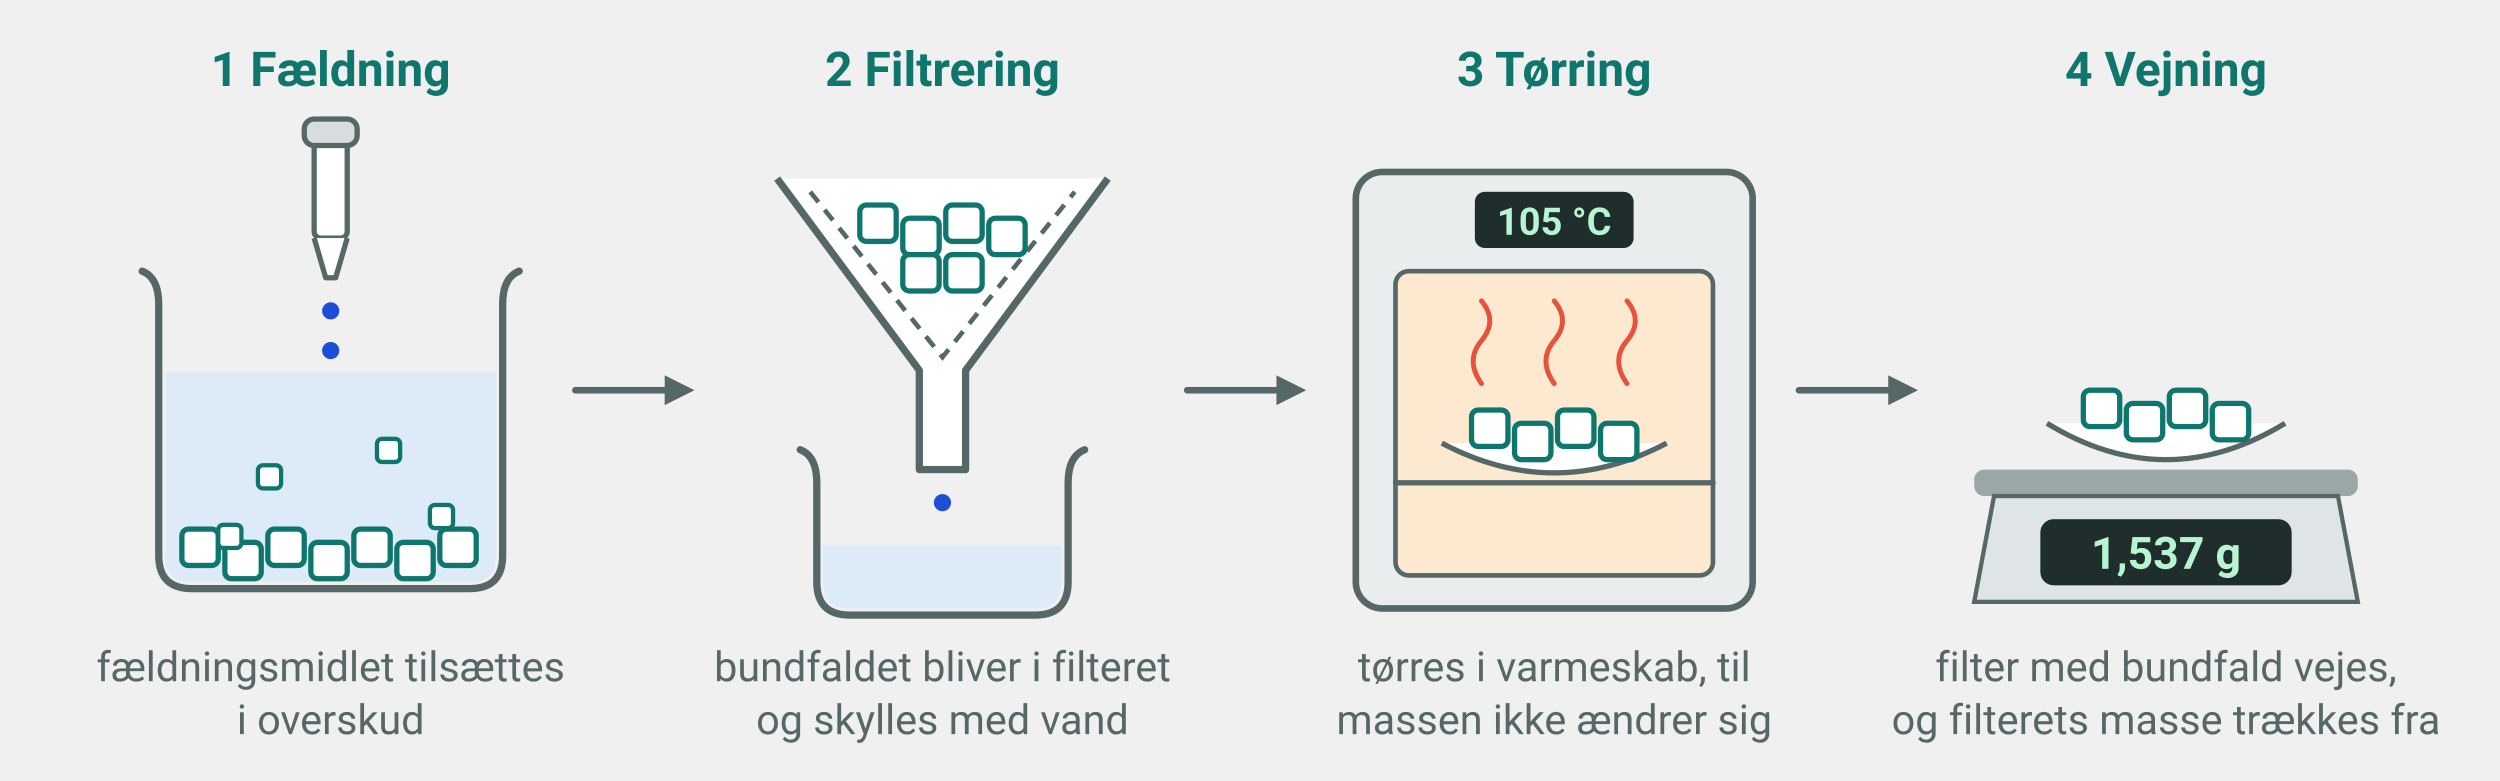
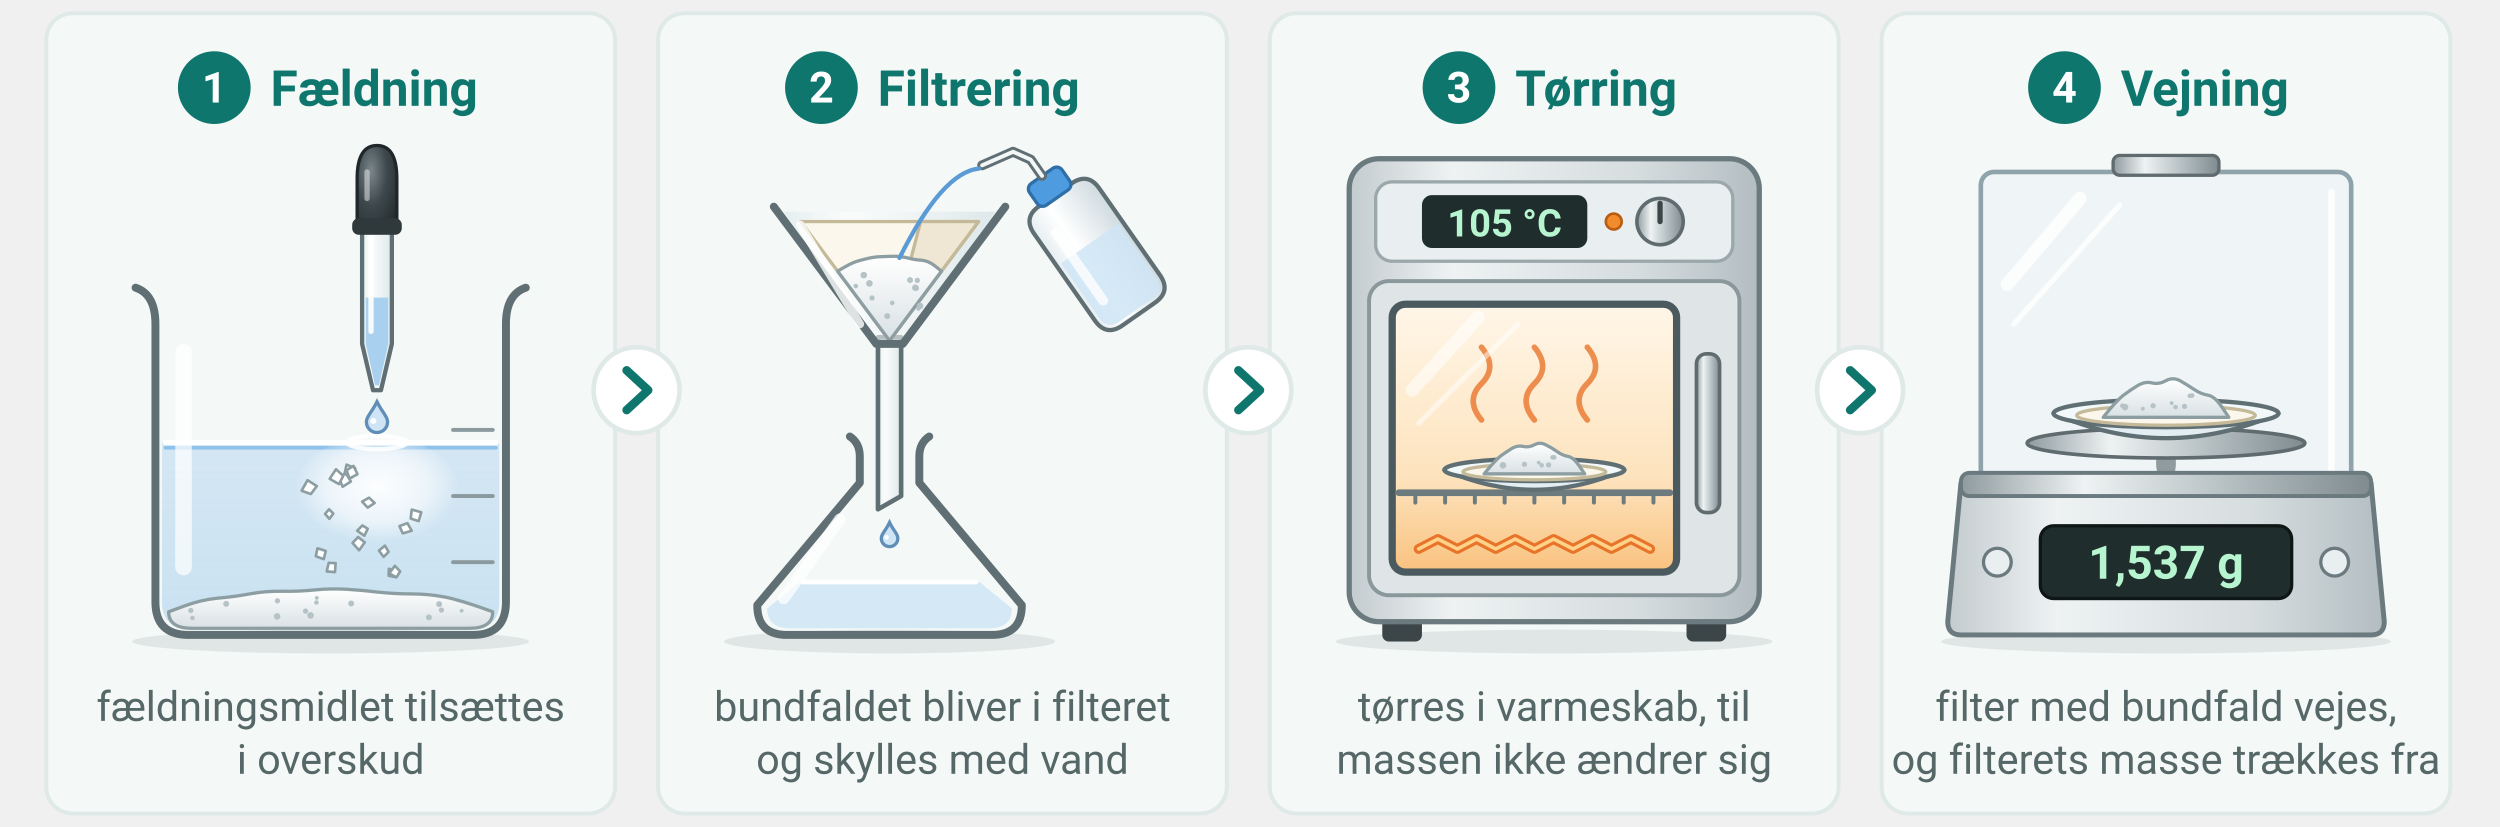
- <svg xmlns="http://www.w3.org/2000/svg" viewBox="0 0 756 236" width="756" height="236" font-family="'Segoe UI', Roboto, 'Helvetica Neue', Arial, sans-serif" role="img" aria-label="En vejeanalyse i fire trin: ionen fældes ud med et fældningsmiddel i overskud, bundfaldet filtreres fra og skylles, filteret med bundfaldet tørres i et varmeskab, og til sidst vejes det">
-   <text x="100.0" y="26.0" font-size="14.5" text-anchor="middle" fill="#0f766e" font-weight="700">
-     <tspan>1 Fældning</tspan>
-   </text>
-   <text x="100.0" y="206.0" font-size="12.5" text-anchor="middle" fill="#556766">
+ <svg xmlns="http://www.w3.org/2000/svg" viewBox="0 0 756 250" width="756" height="250" font-family="'Segoe UI', Roboto, 'Helvetica Neue', Arial, sans-serif" role="img" aria-label="En vejeanalyse i fire trin: ionen fældes ud med et fældningsmiddel i overskud, bundfaldet filtreres fra og skylles, filteret med bundfaldet tørres i et varmeskab, og til sidst vejes det">
+   <defs>
+     <linearGradient id="va-hvid" x1="0" x2="0" y1="0" y2="1">
+       <stop offset="0" stop-color="#ffffff" />
+       <stop offset="1" stop-color="#d9e1e4" />
+     </linearGradient>
+     <linearGradient id="va-glas" x1="0" x2="1" y1="0" y2="0">
+       <stop offset="0" stop-color="#dfe9ec" stop-opacity="0.75" />
+       <stop offset="0.3" stop-color="#ffffff" stop-opacity="0.55" />
+       <stop offset="1" stop-color="#d3e0e4" stop-opacity="0.7" />
+     </linearGradient>
+     <linearGradient id="va-metal" x1="0" x2="1" y1="0" y2="0">
+       <stop offset="0" stop-color="#8f9b9f" />
+       <stop offset="0.3" stop-color="#eef2f3" />
+       <stop offset="0.65" stop-color="#b6c0c3" />
+       <stop offset="1" stop-color="#7f8b8f" />
+     </linearGradient>
+     <linearGradient id="va-skab" x1="0" x2="1" y1="0" y2="0">
+       <stop offset="0" stop-color="#c3cbce" />
+       <stop offset="0.25" stop-color="#eef2f3" />
+       <stop offset="0.7" stop-color="#d6dddf" />
+       <stop offset="1" stop-color="#b3bdc1" />
+     </linearGradient>
+     <linearGradient id="va-varme" x1="0" x2="0" y1="0" y2="1">
+       <stop offset="0" stop-color="#fff6e8" />
+       <stop offset="0.65" stop-color="#fde3bd" />
+       <stop offset="1" stop-color="#f9c27f" />
+     </linearGradient>
+     <radialGradient id="va-sky" cx="0.5" cy="0.45" r="0.5">
+       <stop offset="0" stop-color="#ffffff" stop-opacity="0.95" />
+       <stop offset="0.6" stop-color="#ffffff" stop-opacity="0.6" />
+       <stop offset="1" stop-color="#ffffff" stop-opacity="0" />
+     </radialGradient>
+     <radialGradient id="va-gummi" cx="0.35" cy="0.3" r="0.8">
+       <stop offset="0" stop-color="#7b878b" />
+       <stop offset="0.5" stop-color="#3e484c" />
+       <stop offset="1" stop-color="#262d30" />
+     </radialGradient>
+     <linearGradient id="va-plast" x1="0" x2="1" y1="0" y2="0">
+       <stop offset="0" stop-color="#e6eef1" />
+       <stop offset="0.35" stop-color="#ffffff" />
+       <stop offset="1" stop-color="#cfdbe0" />
+     </linearGradient>
+   </defs>
+   <rect x="14.0" y="4.0" width="172.0" height="242.0" rx="8" fill="#f4f8f7" stroke="#dfe9e8" stroke-width="1.2" />
+   <circle cx="64.8" cy="26.5" r="11.0" fill="#0f766e" />
+   <text x="64.8" y="31.0" font-size="13" text-anchor="middle" fill="#ffffff" font-weight="700">
+     <tspan>1</tspan>
+   </text>
+   <text x="81.8" y="32.0" font-size="15" text-anchor="start" fill="#0f766e" font-weight="700">
+     <tspan>Fældning</tspan>
+   </text>
+   <text x="100.0" y="218.0" font-size="12.5" text-anchor="middle" fill="#556766">
    <tspan>fældningsmidlet tilsættes</tspan>
  </text>
-   <text x="100.0" y="222.0" font-size="12.5" text-anchor="middle" fill="#556766">
+   <text x="100.0" y="234.0" font-size="12.5" text-anchor="middle" fill="#556766">
    <tspan>i overskud</tspan>
  </text>
-   <text x="285.0" y="26.0" font-size="14.5" text-anchor="middle" fill="#0f766e" font-weight="700">
-     <tspan>2 Filtrering</tspan>
-   </text>
-   <text x="285.0" y="206.0" font-size="12.5" text-anchor="middle" fill="#556766">
+   <rect x="199.0" y="4.0" width="172.0" height="242.0" rx="8" fill="#f4f8f7" stroke="#dfe9e8" stroke-width="1.2" />
+   <circle cx="248.4" cy="26.5" r="11.0" fill="#0f766e" />
+   <text x="248.4" y="31.0" font-size="13" text-anchor="middle" fill="#ffffff" font-weight="700">
+     <tspan>2</tspan>
+   </text>
+   <text x="265.4" y="32.0" font-size="15" text-anchor="start" fill="#0f766e" font-weight="700">
+     <tspan>Filtrering</tspan>
+   </text>
+   <text x="285.0" y="218.0" font-size="12.5" text-anchor="middle" fill="#556766">
    <tspan>bundfaldet bliver i filteret</tspan>
  </text>
-   <text x="285.0" y="222.0" font-size="12.5" text-anchor="middle" fill="#556766">
+   <text x="285.0" y="234.0" font-size="12.5" text-anchor="middle" fill="#556766">
    <tspan>og skylles med vand</tspan>
  </text>
-   <text x="470.0" y="26.0" font-size="14.5" text-anchor="middle" fill="#0f766e" font-weight="700">
-     <tspan>3 Tørring</tspan>
-   </text>
-   <text x="470.0" y="206.0" font-size="12.5" text-anchor="middle" fill="#556766">
+   <rect x="384.0" y="4.0" width="172.0" height="242.0" rx="8" fill="#f4f8f7" stroke="#dfe9e8" stroke-width="1.2" />
+   <circle cx="441.2" cy="26.5" r="11.0" fill="#0f766e" />
+   <text x="441.2" y="31.0" font-size="13" text-anchor="middle" fill="#ffffff" font-weight="700">
+     <tspan>3</tspan>
+   </text>
+   <text x="458.2" y="32.0" font-size="15" text-anchor="start" fill="#0f766e" font-weight="700">
+     <tspan>Tørring</tspan>
+   </text>
+   <text x="470.0" y="218.0" font-size="12.5" text-anchor="middle" fill="#556766">
    <tspan>tørres i varmeskab, til</tspan>
  </text>
-   <text x="470.0" y="222.0" font-size="12.5" text-anchor="middle" fill="#556766">
+   <text x="470.0" y="234.0" font-size="12.5" text-anchor="middle" fill="#556766">
    <tspan>massen ikke ændrer sig</tspan>
  </text>
-   <text x="655.0" y="26.0" font-size="14.5" text-anchor="middle" fill="#0f766e" font-weight="700">
-     <tspan>4 Vejning</tspan>
-   </text>
-   <text x="655.0" y="206.0" font-size="12.5" text-anchor="middle" fill="#556766">
+   <rect x="569.0" y="4.0" width="172.0" height="242.0" rx="8" fill="#f4f8f7" stroke="#dfe9e8" stroke-width="1.2" />
+   <circle cx="624.3" cy="26.5" r="11.0" fill="#0f766e" />
+   <text x="624.3" y="31.0" font-size="13" text-anchor="middle" fill="#ffffff" font-weight="700">
+     <tspan>4</tspan>
+   </text>
+   <text x="641.3" y="32.0" font-size="15" text-anchor="start" fill="#0f766e" font-weight="700">
+     <tspan>Vejning</tspan>
+   </text>
+   <text x="655.0" y="218.0" font-size="12.5" text-anchor="middle" fill="#556766">
    <tspan>filter med bundfald vejes,</tspan>
  </text>
-   <text x="655.0" y="222.0" font-size="12.5" text-anchor="middle" fill="#556766">
+   <text x="655.0" y="234.0" font-size="12.5" text-anchor="middle" fill="#556766">
    <tspan>og filterets masse trækkes fra</tspan>
  </text>
-   <line x1="174.0" y1="118.0" x2="201.0" y2="118.0" stroke="#556766" stroke-width="2" stroke-linecap="round" />
-   <polygon points="210.0,118.0 201.0,122.5 201.0,113.5" fill="#556766" />
-   <line x1="359.0" y1="118.0" x2="386.0" y2="118.0" stroke="#556766" stroke-width="2" stroke-linecap="round" />
-   <polygon points="395.0,118.0 386.0,122.5 386.0,113.5" fill="#556766" />
-   <line x1="544.0" y1="118.0" x2="571.0" y2="118.0" stroke="#556766" stroke-width="2" stroke-linecap="round" />
-   <polygon points="580.0,118.0 571.0,122.5 571.0,113.5" fill="#556766" />
-   <path d="M 50.0,112.7 V 168 Q 50.0,176 58.0,176 H 142.0 Q 150.0,176 150.0,168 V 112.7 Z" fill="#dcebf7" />
-   <path d="M 43.0,82 Q 48.0,84 48.0,92 V 168 Q 48.0,178 58.0,178 H 142.0 Q 152.0,178 152.0,168 V 92 Q 152.0,84 157.0,82" fill="none" stroke="#556766" stroke-width="2.2" stroke-linecap="round" />
-   <rect x="55.0" y="160.0" width="11.0" height="11.0" rx="2" fill="#ffffff" stroke="#0f766e" stroke-width="1.6" />
-   <rect x="68.0" y="164.0" width="11.0" height="11.0" rx="2" fill="#ffffff" stroke="#0f766e" stroke-width="1.6" />
-   <rect x="81.0" y="160.0" width="11.0" height="11.0" rx="2" fill="#ffffff" stroke="#0f766e" stroke-width="1.6" />
-   <rect x="94.0" y="164.0" width="11.0" height="11.0" rx="2" fill="#ffffff" stroke="#0f766e" stroke-width="1.6" />
-   <rect x="107.0" y="160.0" width="11.0" height="11.0" rx="2" fill="#ffffff" stroke="#0f766e" stroke-width="1.6" />
-   <rect x="120.0" y="164.0" width="11.0" height="11.0" rx="2" fill="#ffffff" stroke="#0f766e" stroke-width="1.6" />
-   <rect x="133.0" y="160.0" width="11.0" height="11.0" rx="2" fill="#ffffff" stroke="#0f766e" stroke-width="1.6" />
-   <rect x="95.0" y="42.0" width="10.0" height="30.0" rx="2" fill="#ffffff" stroke="#556766" stroke-width="1.6" />
-   <rect x="92.0" y="36.0" width="16.0" height="8.0" rx="3" fill="#d7dcdf" stroke="#556766" stroke-width="1.6" />
-   <path d="M 95,72 L 98.5,84 H 101.5 L 105,72" fill="#ffffff" stroke="#556766" stroke-width="1.6" stroke-linejoin="round" />
-   <circle cx="100.0" cy="94.0" r="2.6" fill="#1d4ed8" />
-   <circle cx="100.0" cy="106.0" r="2.6" fill="#1d4ed8" />
-   <rect x="78.0" y="140.7" width="7.0" height="7.0" rx="1.5" fill="#ffffff" stroke="#0f766e" stroke-width="1.3" />
-   <rect x="114.0" y="132.7" width="7.0" height="7.0" rx="1.5" fill="#ffffff" stroke="#0f766e" stroke-width="1.3" />
-   <rect x="130.0" y="152.7" width="7.0" height="7.0" rx="1.5" fill="#ffffff" stroke="#0f766e" stroke-width="1.3" />
-   <rect x="66.0" y="158.7" width="7.0" height="7.0" rx="1.5" fill="#ffffff" stroke="#0f766e" stroke-width="1.3" />
-   <path d="M 235,54 L 278,112 V 142 H 292 V 112 L 335,54" fill="#ffffff" stroke="#556766" stroke-width="2.2" stroke-linejoin="round" />
-   <path d="M 245,58 L 285,108 L 325,58" fill="none" stroke="#556766" stroke-width="1.4" stroke-dasharray="4 3" />
-   <rect x="260.0" y="62.0" width="11.0" height="11.0" rx="2" fill="#ffffff" stroke="#0f766e" stroke-width="1.6" />
-   <rect x="273.0" y="66.0" width="11.0" height="11.0" rx="2" fill="#ffffff" stroke="#0f766e" stroke-width="1.6" />
-   <rect x="286.0" y="62.0" width="11.0" height="11.0" rx="2" fill="#ffffff" stroke="#0f766e" stroke-width="1.6" />
-   <rect x="299.0" y="66.0" width="11.0" height="11.0" rx="2" fill="#ffffff" stroke="#0f766e" stroke-width="1.6" />
-   <rect x="273.0" y="77.0" width="11.0" height="11.0" rx="2" fill="#ffffff" stroke="#0f766e" stroke-width="1.6" />
-   <rect x="286.0" y="77.0" width="11.0" height="11.0" rx="2" fill="#ffffff" stroke="#0f766e" stroke-width="1.6" />
-   <path d="M 249.0,165.0 V 176 Q 249.0,184 257.0,184 H 313.0 Q 321.0,184 321.0,176 V 165.0 Z" fill="#dcebf7" />
-   <path d="M 242.0,136 Q 247.0,138 247.0,146 V 176 Q 247.0,186 257.0,186 H 313.0 Q 323.0,186 323.0,176 V 146 Q 323.0,138 328.0,136" fill="none" stroke="#556766" stroke-width="2.2" stroke-linecap="round" />
-   <circle cx="285.0" cy="152.0" r="2.6" fill="#1d4ed8" />
-   <rect x="410.0" y="52.0" width="120.0" height="132.0" rx="8" fill="#e9edee" stroke="#556766" stroke-width="2" />
-   <rect x="446.0" y="58.0" width="48.0" height="17.0" rx="3" fill="#1f2d2c" />
-   <text x="470.0" y="71.0" font-size="11.5" text-anchor="middle" fill="#b7f5d0" font-weight="700">
+   <ellipse cx="100.0" cy="194.0" rx="60.0" ry="3.6" fill="#0b2a2a" opacity="0.09" />
+   <defs>
+     <linearGradient id="va-v1" x1="0" x2="0" y1="0" y2="1">
+       <stop offset="0" stop-color="#8fc2ea" stop-opacity="0.32" />
+       <stop offset="1" stop-color="#8fc2ea" stop-opacity="0.42" />
+     </linearGradient>
+   </defs>
+   <path d="M 49.0,133.8 V 182 Q 49.0,190 57.0,190 H 143.0 Q 151.0,190 151.0,182 V 133.8 Z" fill="url(#va-v1)" />
+   <line x1="50.0" y1="133.8" x2="150.0" y2="133.8" stroke="#ffffff" stroke-width="1.6" stroke-linecap="round" />
+   <line x1="50.0" y1="135.4" x2="150.0" y2="135.4" stroke="#8fc2ea" stroke-width="1.1" stroke-linecap="round" />
+   <ellipse cx="114.0" cy="148.8" rx="25" ry="17" fill="url(#va-sky)" />
+   <polygon points="101.3,173.0 98.8,172.8 99.4,170.2 101.5,170.3" fill="#ffffff" stroke="#8d9ea3" stroke-width="0.8" stroke-linejoin="round" />
+   <polygon points="108.6,166.4 106.6,164.2 108.3,162.4 110.3,164.0" fill="#ffffff" stroke="#8d9ea3" stroke-width="0.8" stroke-linejoin="round" />
+   <polygon points="126.6,157.6 124.2,156.8 124.5,154.1 127.4,154.9" fill="#ffffff" stroke="#8d9ea3" stroke-width="0.8" stroke-linejoin="round" />
+   <polygon points="113.3,152.1 111.2,153.5 109.5,151.7 111.6,150.5" fill="#ffffff" stroke="#8d9ea3" stroke-width="0.8" stroke-linejoin="round" />
+   <polygon points="119.4,174.5 117.5,174.1 117.6,172.0 119.6,172.6" fill="#ffffff" stroke="#8d9ea3" stroke-width="0.8" stroke-linejoin="round" />
+   <polygon points="106.1,145.6 103.6,147.2 102.5,144.4 104.6,143.1" fill="#ffffff" stroke="#8d9ea3" stroke-width="0.8" stroke-linejoin="round" />
+   <polygon points="119.9,174.6 117.7,173.4 119.4,171.1 121.0,172.8" fill="#ffffff" stroke="#8d9ea3" stroke-width="0.8" stroke-linejoin="round" />
+   <polygon points="117.5,166.9 116.0,168.4 114.6,166.5 116.4,165.0" fill="#ffffff" stroke="#8d9ea3" stroke-width="0.8" stroke-linejoin="round" />
+   <polygon points="94.0,149.4 91.2,148.4 93.0,145.2 95.8,147.0" fill="#ffffff" stroke="#8d9ea3" stroke-width="0.8" stroke-linejoin="round" />
+   <polygon points="99.6,156.9 98.3,155.4 99.5,154.0 100.8,155.3" fill="#ffffff" stroke="#8d9ea3" stroke-width="0.8" stroke-linejoin="round" />
+   <polygon points="124.5,160.5 121.8,161.3 120.8,159.1 123.2,158.2" fill="#ffffff" stroke="#8d9ea3" stroke-width="0.8" stroke-linejoin="round" />
+   <polygon points="110.2,162.0 108.0,160.5 109.6,158.9 111.2,159.9" fill="#ffffff" stroke="#8d9ea3" stroke-width="0.8" stroke-linejoin="round" />
+   <polygon points="106.3,144.4 104.2,143.2 104.8,140.5 107.4,141.6" fill="#ffffff" stroke="#8d9ea3" stroke-width="0.8" stroke-linejoin="round" />
+   <polygon points="97.9,169.1 95.5,168.2 96.0,165.8 98.5,166.6" fill="#ffffff" stroke="#8d9ea3" stroke-width="0.8" stroke-linejoin="round" />
+   <polygon points="102.5,146.4 99.7,144.8 101.6,141.9 103.8,143.9" fill="#ffffff" stroke="#8d9ea3" stroke-width="0.8" stroke-linejoin="round" />
+   <polygon points="108.1,143.4 105.7,144.7 104.8,142.2 106.9,140.9" fill="#ffffff" stroke="#8d9ea3" stroke-width="0.8" stroke-linejoin="round" />
+   <path d="M 51.0,185 Q 51.0,190 58.0,190 H 142.0 Q 149.0,190 149.0,185 L 149.0,185.0 Q 139.2,181.4 134.3,180.5 Q 129.4,179.6 124.5,179.6 Q 119.6,179.6 114.7,179.1 Q 109.8,178.5 104.9,178.2 Q 100.0,177.9 95.1,178.4 Q 90.2,178.9 85.3,178.8 Q 80.4,178.7 75.5,179.6 Q 70.6,180.5 65.7,180.9 Q 60.8,181.4 55.9,183.2 L 51.0,185.0 Z" fill="url(#va-hvid)" stroke="#8d9ea3" stroke-width="1" stroke-linejoin="round" />
+   <circle cx="93.9" cy="186.1" r="1.0" fill="#b5c2c6" />
+   <circle cx="133.5" cy="184.5" r="0.8" fill="#b5c2c6" />
+   <circle cx="83.9" cy="181.7" r="0.8" fill="#b5c2c6" />
+   <circle cx="129.7" cy="186.7" r="0.9" fill="#b5c2c6" />
+   <circle cx="139.6" cy="184.7" r="0.6" fill="#b5c2c6" />
+   <circle cx="95.7" cy="182.2" r="0.7" fill="#b5c2c6" />
+   <circle cx="92.4" cy="184.8" r="0.8" fill="#b5c2c6" />
+   <circle cx="83.8" cy="186.4" r="1.0" fill="#b5c2c6" />
+   <circle cx="95.8" cy="180.8" r="0.6" fill="#b5c2c6" />
+   <circle cx="132.8" cy="182.7" r="0.9" fill="#b5c2c6" />
+   <circle cx="106.2" cy="182.5" r="0.9" fill="#b5c2c6" />
+   <circle cx="57.7" cy="184.6" r="0.8" fill="#b5c2c6" />
+   <circle cx="58.2" cy="186.9" r="0.7" fill="#b5c2c6" />
+   <circle cx="68.4" cy="182.6" r="0.9" fill="#b5c2c6" />
+   <ellipse cx="114.0" cy="133.8" rx="9" ry="2" fill="none" stroke="#ffffff" stroke-width="1.3" opacity="0.9" />
+   <path d="M 41.0,87 Q 47.0,89 47.0,98 V 182 Q 47.0,192 57.0,192 H 143.0 Q 153.0,192 153.0,182 V 98 Q 153.0,89 159.0,87" fill="none" stroke="#5f6f74" stroke-width="2.4" stroke-linecap="round" stroke-linejoin="round" />
+   <rect x="53.0" y="104.0" width="5.0" height="70.0" rx="2.5" fill="#ffffff" opacity="0.7" />
+   <line x1="137.0" y1="170.0" x2="149.0" y2="170.0" stroke="#8a9a9f" stroke-width="1.2" stroke-linecap="round" />
+   <line x1="137.0" y1="150.0" x2="149.0" y2="150.0" stroke="#8a9a9f" stroke-width="1.2" stroke-linecap="round" />
+   <line x1="137.0" y1="130.0" x2="149.0" y2="130.0" stroke="#8a9a9f" stroke-width="1.2" stroke-linecap="round" />
+   <path d="M 109.5,68 V 104 L 112.8,118 H 115.2 L 118.5,104 V 68 Z" fill="url(#va-glas)" stroke="#5f6f74" stroke-width="1.3" stroke-linejoin="round" />
+   <path d="M 110.6,90 V 104 L 113.4,116.5 H 114.6 L 117.4,104 V 90 Z" fill="#a9d0ef" />
+   <rect x="111.4" y="71.0" width="1.6" height="30.0" rx="0.8" fill="#ffffff" opacity="0.9" />
+   <path d="M 108,70 V 54 Q 108,44 114,44 Q 120,44 120,54 V 70 Z" fill="url(#va-gummi)" stroke="#20272a" stroke-width="1" />
+   <rect x="106.5" y="66.0" width="15.0" height="5.0" rx="2" fill="#2f383b" />
+   <path d="M 111,60 V 52" stroke="#ffffff" stroke-width="1.6" stroke-linecap="round" opacity="0.45" />
+   <path d="M 114.0,121.5 C 115.6,124.7 117.2,126.0 117.2,127.6 A 3.2,3.2 0 0 1 110.8,127.6 C 110.8,126.0 112.4,124.7 114.0,121.5 Z" fill="#cfe5f6" stroke="#5f8fb8" stroke-width="1" />
+   <circle cx="112.9" cy="127.3" r="0.9" fill="#ffffff" />
+   <ellipse cx="269.0" cy="194.0" rx="50.0" ry="3.6" fill="#0b2a2a" opacity="0.09" />
+   <path d="M 241.8,176 L 232.0,184 Q 232,190 239,190 H 299 Q 306,190 306.0,184 L 296.2,176 Z" fill="#cfe5f6" opacity="0.85" />
+   <line x1="242.8" y1="176.0" x2="295.2" y2="176.0" stroke="#ffffff" stroke-width="1.4" stroke-linecap="round" />
+   <path d="M 265.5,102 V 154 L 272.5,150 V 102 Z" fill="url(#va-glas)" stroke="#5f6f74" stroke-width="1.4" stroke-linejoin="round" />
+   <path d="M 269.0,158.0 C 270.2,160.5 271.5,161.5 271.5,162.8 A 2.5,2.5 0 0 1 266.5,162.8 C 266.5,161.5 267.8,160.5 269.0,158.0 Z" fill="#cfe5f6" stroke="#5f8fb8" stroke-width="1" />
+   <circle cx="268.1" cy="162.5" r="0.7" fill="#ffffff" />
+   <path d="M 257,132 Q 260,134 260,138 V 146 L 229,183 Q 229,192 238,192 H 300 Q 309,192 309,183 L 278,146 V 138 Q 278,134 281,132" fill="none" stroke="#5f6f74" stroke-width="2.4" stroke-linecap="round" stroke-linejoin="round" />
+   <path d="M 254,157 L 237,181" stroke="#ffffff" stroke-width="3.5" stroke-linecap="round" opacity="0.75" />
+   <path d="M 237,64 L 265,104 H 273 L 301,64 Z" fill="url(#va-glas)" />
+   <path d="M 242.1,67 L 269,103 L 295.9,67 Z" fill="#fbf7ec" stroke="#c4b998" stroke-width="1" stroke-linejoin="round" />
+   <path d="M 278.4,67 L 269,103 L 295.9,67 Z" fill="#efe7d3" stroke="#c4b998" stroke-width="1" stroke-linejoin="round" />
+   <path d="M 284.7,82 L 269,103 L 253.3,82 L 253.3,82.0 Q 257.2,79.6 259.2,79.0 Q 261.2,78.4 263.1,78.0 Q 265.1,77.6 267.0,77.6 Q 269.0,77.5 271.0,77.5 Q 272.9,77.6 274.9,78.1 Q 276.8,78.6 278.8,78.7 Q 280.8,78.9 282.7,80.4 L 284.7,82.0 Z" fill="url(#va-hvid)" stroke="#8d9ea3" stroke-width="1" stroke-linejoin="round" />
+   <circle cx="268.3" cy="95.6" r="0.9" fill="#b5c2c6" />
+   <circle cx="277.4" cy="84.8" r="0.8" fill="#b5c2c6" />
+   <circle cx="263.7" cy="90.1" r="0.8" fill="#b5c2c6" />
+   <circle cx="258.8" cy="86.5" r="0.7" fill="#b5c2c6" />
+   <circle cx="277.7" cy="93.4" r="0.6" fill="#b5c2c6" />
+   <circle cx="275.2" cy="84.7" r="0.9" fill="#b5c2c6" />
+   <circle cx="261.2" cy="83.2" r="1.0" fill="#b5c2c6" />
+   <circle cx="262.9" cy="85.7" r="1.0" fill="#b5c2c6" />
+   <circle cx="276.8" cy="87.0" r="1.0" fill="#b5c2c6" />
+   <circle cx="269.8" cy="91.6" r="0.7" fill="#b5c2c6" />
+   <circle cx="278.2" cy="92.5" r="1.0" fill="#b5c2c6" />
+   <circle cx="277.2" cy="87.2" r="0.7" fill="#b5c2c6" />
+   <path d="M 234,62.5 L 265,104 H 273 L 304,62.5" fill="none" stroke="#5f6f74" stroke-width="2.4" stroke-linecap="round" stroke-linejoin="round" />
+   <path d="M 242,68 L 260,98" stroke="#ffffff" stroke-width="2.6" stroke-linecap="round" opacity="0.8" />
+   <g transform="translate(330.6,75.3) rotate(-35)">
+     <path d="M -12,-14 Q -12,-20 -6,-20 H 6 Q 12,-20 12,-14 V 18 Q 12,24 6,24 H -6 Q -12,24 -12,18 Z" fill="url(#va-plast)" stroke="#5f6f74" stroke-width="1.3" />
+     <path d="M -10.5,-2 H 10.5 V 18 Q 10.5,22.5 6,22.5 H -6 Q -10.5,22.5 -10.5,18 Z" fill="#cfe5f6" opacity="0.85" />
+     <rect x="-8.0" y="-12.0" width="3.0" height="28.0" rx="1.5" fill="#ffffff" opacity="0.8" />
+     <rect x="-6.0" y="-27.0" width="12.0" height="8.0" rx="2" fill="#4f9be0" stroke="#2f6fa8" stroke-width="1" />
+     <path d="M 0,-27 L 0,-33 L -3,-38 L -13,-40" fill="none" stroke="#5f6f74" stroke-width="3" stroke-linecap="round" stroke-linejoin="round" />
+     <path d="M 0,-27 L 0,-33 L -3,-38 L -13,-40" fill="none" stroke="#f3f7f8" stroke-width="1.2" stroke-linecap="round" stroke-linejoin="round" />
+   </g>
+   <path d="M 296.0,51.0 Q 285.0,52.0 272.0,78.0" fill="none" stroke="#5b9bd5" stroke-width="1.3" stroke-linecap="round" />
+   <ellipse cx="470.0" cy="194.0" rx="66.0" ry="3.6" fill="#0b2a2a" opacity="0.09" />
+   <rect x="418.0" y="186.0" width="12.0" height="8.0" rx="2" fill="#3c4649" />
+   <rect x="510.0" y="186.0" width="12.0" height="8.0" rx="2" fill="#3c4649" />
+   <rect x="408.0" y="48.0" width="124.0" height="140.0" rx="9" fill="url(#va-skab)" stroke="#6b7a7f" stroke-width="1.6" />
+   <rect x="416.0" y="55.0" width="108.0" height="24.0" rx="5" fill="#e9eef0" stroke="#9aa7ab" stroke-width="1" />
+   <rect x="430.0" y="59.0" width="50.0" height="16.0" rx="3" fill="#1f2d2c" />
+   <text x="455.0" y="71.5" font-size="11.5" text-anchor="middle" fill="#b7f5d0" font-weight="700">
    <tspan>105 °C</tspan>
  </text>
-   <rect x="422.0" y="82.0" width="96.0" height="92.0" rx="4" fill="#fde9d0" stroke="#556766" stroke-width="1.4" />
-   <line x1="422.0" y1="146.0" x2="518.0" y2="146.0" stroke="#556766" stroke-width="1.6" stroke-linecap="round" />
-   <path d="M 436,134 Q 470,152 504,134" fill="#ffffff" stroke="#556766" stroke-width="1.6" />
-   <rect x="445.0" y="124.0" width="11.0" height="11.0" rx="2" fill="#ffffff" stroke="#0f766e" stroke-width="1.6" />
-   <rect x="458.0" y="128.0" width="11.0" height="11.0" rx="2" fill="#ffffff" stroke="#0f766e" stroke-width="1.6" />
-   <rect x="471.0" y="124.0" width="11.0" height="11.0" rx="2" fill="#ffffff" stroke="#0f766e" stroke-width="1.6" />
-   <rect x="484.0" y="128.0" width="11.0" height="11.0" rx="2" fill="#ffffff" stroke="#0f766e" stroke-width="1.6" />
-   <path d="M 448,116 q -5,-7 0,-13 q 5,-6 0,-12" fill="none" stroke="#e5533d" stroke-width="1.5" stroke-linecap="round" />
-   <path d="M 470,116 q -5,-7 0,-13 q 5,-6 0,-12" fill="none" stroke="#e5533d" stroke-width="1.5" stroke-linecap="round" />
-   <path d="M 492,116 q -5,-7 0,-13 q 5,-6 0,-12" fill="none" stroke="#e5533d" stroke-width="1.5" stroke-linecap="round" />
-   <rect x="597.0" y="142.0" width="116.0" height="8.0" rx="3" fill="#9aa7a9" />
-   <path d="M 603.0,150 H 707.0 L 713.0,182 H 597.0 Z" fill="#dfe5e6" stroke="#556766" stroke-width="1.3" />
-   <rect x="617.0" y="157.0" width="76.0" height="20.0" rx="4" fill="#1f2d2c" />
-   <text x="655.0" y="172.0" font-size="13.5" text-anchor="middle" fill="#b7f5d0" font-weight="700">
+   <circle cx="502.0" cy="67.0" r="7.0" fill="url(#va-metal)" stroke="#5f6b6f" stroke-width="1.1" />
+   <line x1="502.0" y1="67.0" x2="502.0" y2="61.5" stroke="#3c4649" stroke-width="1.6" stroke-linecap="round" />
+   <circle cx="488.0" cy="67.0" r="2.4" fill="#f28b2c" stroke="#b85d12" stroke-width="0.8" />
+   <rect x="414.0" y="85.0" width="112.0" height="95.0" rx="6" fill="#dfe5e7" stroke="#8a989c" stroke-width="1.2" />
+   <rect x="421.0" y="92.0" width="86.0" height="81.0" rx="4" fill="url(#va-varme)" stroke="#4b5a5e" stroke-width="2.2" />
+   <polyline points="429.0,166 434.8,163 440.7,166 446.5,163 452.3,166 458.2,163 464.0,166 469.8,163 475.7,166 481.5,163 487.3,166 493.2,163 499.0,166" fill="none" stroke="#e8742a" stroke-width="3" stroke-linejoin="round" stroke-linecap="round" />
+   <polyline points="429.0,166 434.8,163 440.7,166 446.5,163 452.3,166 458.2,163 464.0,166 469.8,163 475.7,166 481.5,163 487.3,166 493.2,163 499.0,166" fill="none" stroke="#ffd28a" stroke-width="1.1" stroke-linejoin="round" stroke-linecap="round" />
+   <line x1="423.0" y1="149.0" x2="505.0" y2="149.0" stroke="#6d7a7e" stroke-width="2" stroke-linecap="round" />
+   <line x1="428.0" y1="149.0" x2="428.0" y2="152.0" stroke="#6d7a7e" stroke-width="1.2" stroke-linecap="round" />
+   <line x1="437.0" y1="149.0" x2="437.0" y2="152.0" stroke="#6d7a7e" stroke-width="1.2" stroke-linecap="round" />
+   <line x1="446.0" y1="149.0" x2="446.0" y2="152.0" stroke="#6d7a7e" stroke-width="1.2" stroke-linecap="round" />
+   <line x1="455.0" y1="149.0" x2="455.0" y2="152.0" stroke="#6d7a7e" stroke-width="1.2" stroke-linecap="round" />
+   <line x1="464.0" y1="149.0" x2="464.0" y2="152.0" stroke="#6d7a7e" stroke-width="1.2" stroke-linecap="round" />
+   <line x1="473.0" y1="149.0" x2="473.0" y2="152.0" stroke="#6d7a7e" stroke-width="1.2" stroke-linecap="round" />
+   <line x1="482.0" y1="149.0" x2="482.0" y2="152.0" stroke="#6d7a7e" stroke-width="1.2" stroke-linecap="round" />
+   <line x1="491.0" y1="149.0" x2="491.0" y2="152.0" stroke="#6d7a7e" stroke-width="1.2" stroke-linecap="round" />
+   <line x1="500.0" y1="149.0" x2="500.0" y2="152.0" stroke="#6d7a7e" stroke-width="1.2" stroke-linecap="round" />
+   <path d="M 436.8,142.1 Q 464.0,154.1 491.2,142.1 Z" fill="#e3eef2" stroke="#5f6f74" stroke-width="1.3" stroke-linejoin="round" />
+   <ellipse cx="464.0" cy="142.1" rx="27.2" ry="3.4" fill="#f3f8fa" stroke="#5f6f74" stroke-width="1.3" />
+   <ellipse cx="464.0" cy="142.7" rx="21.6" ry="2.4" fill="#fbf7ec" stroke="#c4b998" stroke-width="1" />
+   <path d="M 448.8,143.3 L 448.8,143.3 Q 452.2,139.1 453.9,137.8 Q 455.6,136.6 457.2,135.6 Q 458.9,134.6 460.6,135.0 Q 462.3,135.4 464.0,134.5 Q 465.7,133.6 467.4,134.5 Q 469.1,135.3 470.8,136.5 Q 472.4,137.7 474.1,138.0 Q 475.8,138.3 477.5,140.8 L 479.2,143.3 Z" fill="url(#va-hvid)" stroke="#8d9ea3" stroke-width="1" stroke-linejoin="round" />
+   <circle cx="465.3" cy="139.9" r="0.6" fill="#b5c2c6" />
+   <circle cx="461.0" cy="140.4" r="0.8" fill="#b5c2c6" />
+   <circle cx="469.5" cy="138.3" r="0.7" fill="#b5c2c6" />
+   <circle cx="454.5" cy="140.7" r="1.0" fill="#b5c2c6" />
+   <circle cx="466.2" cy="140.7" r="0.7" fill="#b5c2c6" />
+   <circle cx="470.0" cy="138.3" r="0.7" fill="#b5c2c6" />
+   <circle cx="468.3" cy="140.6" r="0.8" fill="#b5c2c6" />
+   <path d="M 448.0,127 q -5,-6 0,-11 q 5,-5 0,-11" fill="none" stroke="#e8742a" stroke-width="1.7" stroke-linecap="round" opacity="0.8" />
+   <path d="M 464.0,127 q -5,-6 0,-11 q 5,-5 0,-11" fill="none" stroke="#e8742a" stroke-width="1.7" stroke-linecap="round" opacity="0.8" />
+   <path d="M 480.0,127 q -5,-6 0,-11 q 5,-5 0,-11" fill="none" stroke="#e8742a" stroke-width="1.7" stroke-linecap="round" opacity="0.8" />
+   <path d="M 427,118 L 447,96" stroke="#ffffff" stroke-width="4" stroke-linecap="round" opacity="0.55" />
+   <path d="M 429,128 L 459,98" stroke="#ffffff" stroke-width="1.6" stroke-linecap="round" opacity="0.5" />
+   <rect x="513.0" y="107.0" width="7.0" height="48.0" rx="3" fill="url(#va-metal)" stroke="#5f6b6f" stroke-width="1.1" />
+   <ellipse cx="655.0" cy="194.0" rx="68.0" ry="3.6" fill="#0b2a2a" opacity="0.09" />
+   <rect x="599.0" y="52.0" width="112.0" height="98.0" rx="4" fill="#eaf3f6" stroke="#8fa3aa" stroke-width="1.4" fill-opacity="0.45" />
+   <rect x="639.0" y="47.0" width="32.0" height="6.0" rx="2" fill="url(#va-metal)" stroke="#5f6b6f" stroke-width="1" />
+   <rect x="652.0" y="134.0" width="6.0" height="12.0" rx="8" fill="#8f9b9f" />
+   <ellipse cx="655" cy="134" rx="42" ry="4.5" fill="url(#va-metal)" stroke="#5f6b6f" stroke-width="1.1" />
+   <path d="M 621.0,125.0 Q 655.0,140.0 689.0,125.0 Z" fill="#e3eef2" stroke="#5f6f74" stroke-width="1.3" stroke-linejoin="round" />
+   <ellipse cx="655.0" cy="125.0" rx="34.0" ry="4.2" fill="#f3f8fa" stroke="#5f6f74" stroke-width="1.3" />
+   <ellipse cx="655.0" cy="125.6" rx="27.0" ry="3.0" fill="#fbf7ec" stroke="#c4b998" stroke-width="1" />
+   <path d="M 636.0,126.2 L 636.0,126.2 Q 640.2,120.9 642.3,119.4 Q 644.4,117.8 646.6,116.5 Q 648.7,115.3 650.8,115.8 Q 652.9,116.3 655.0,115.1 Q 657.1,114.0 659.2,115.1 Q 661.3,116.3 663.4,117.7 Q 665.6,119.2 667.7,119.5 Q 669.8,119.9 671.9,123.1 L 674.0,126.2 Z" fill="url(#va-hvid)" stroke="#8d9ea3" stroke-width="1" stroke-linejoin="round" />
+   <circle cx="656.7" cy="121.9" r="0.6" fill="#b5c2c6" />
+   <circle cx="651.1" cy="122.7" r="0.8" fill="#b5c2c6" />
+   <circle cx="662.2" cy="119.7" r="0.7" fill="#b5c2c6" />
+   <circle cx="642.6" cy="123.1" r="1.0" fill="#b5c2c6" />
+   <circle cx="657.9" cy="123.1" r="0.7" fill="#b5c2c6" />
+   <circle cx="662.9" cy="119.6" r="0.7" fill="#b5c2c6" />
+   <circle cx="660.6" cy="122.9" r="0.8" fill="#b5c2c6" />
+   <circle cx="641.8" cy="122.7" r="0.7" fill="#b5c2c6" />
+   <circle cx="648.0" cy="123.6" r="0.6" fill="#b5c2c6" />
+   <path d="M 607,86 L 629,60" stroke="#ffffff" stroke-width="4" stroke-linecap="round" opacity="0.8" />
+   <path d="M 609,98 L 641,62" stroke="#ffffff" stroke-width="1.6" stroke-linecap="round" opacity="0.8" />
+   <path d="M 705,58 V 142" stroke="#ffffff" stroke-width="2" stroke-linecap="round" opacity="0.8" />
+   <path d="M 593,146 H 717 L 721,188 Q 721,192 717,192 H 593 Q 589,192 589,188 Z" fill="url(#va-skab)" stroke="#6b7a7f" stroke-width="1.5" stroke-linejoin="round" />
+   <rect x="593.0" y="143.0" width="124.0" height="7.0" rx="2.5" fill="url(#va-metal)" stroke="#6b7a7f" stroke-width="1.2" />
+   <rect x="617.0" y="159.0" width="76.0" height="22.0" rx="4" fill="#1f2d2c" stroke="#0f1716" stroke-width="1" />
+   <text x="655.0" y="175.0" font-size="14" text-anchor="middle" fill="#b7f5d0" font-weight="700">
    <tspan>1,537 g</tspan>
  </text>
-   <path d="M 619,128 Q 655,150 691,128" fill="#ffffff" stroke="#556766" stroke-width="1.6" />
-   <rect x="630.0" y="118.0" width="11.0" height="11.0" rx="2" fill="#ffffff" stroke="#0f766e" stroke-width="1.6" />
-   <rect x="643.0" y="122.0" width="11.0" height="11.0" rx="2" fill="#ffffff" stroke="#0f766e" stroke-width="1.6" />
-   <rect x="656.0" y="118.0" width="11.0" height="11.0" rx="2" fill="#ffffff" stroke="#0f766e" stroke-width="1.6" />
-   <rect x="669.0" y="122.0" width="11.0" height="11.0" rx="2" fill="#ffffff" stroke="#0f766e" stroke-width="1.6" />
+   <circle cx="604.0" cy="170.0" r="4.2" fill="#e9eef0" stroke="#6b7a7f" stroke-width="1" />
+   <circle cx="706.0" cy="170.0" r="4.2" fill="#e9eef0" stroke="#6b7a7f" stroke-width="1" />
+   <circle cx="192.5" cy="118.0" r="13.0" fill="#ffffff" stroke="#dfe9e8" stroke-width="1.4" />
+   <path d="M 189.5,112 L 196.0,118 L 189.5,124" fill="none" stroke="#0f766e" stroke-width="2.6" stroke-linecap="round" stroke-linejoin="round" />
+   <circle cx="377.5" cy="118.0" r="13.0" fill="#ffffff" stroke="#dfe9e8" stroke-width="1.4" />
+   <path d="M 374.5,112 L 381.0,118 L 374.5,124" fill="none" stroke="#0f766e" stroke-width="2.6" stroke-linecap="round" stroke-linejoin="round" />
+   <circle cx="562.5" cy="118.0" r="13.0" fill="#ffffff" stroke="#dfe9e8" stroke-width="1.4" />
+   <path d="M 559.5,112 L 566.0,118 L 559.5,124" fill="none" stroke="#0f766e" stroke-width="2.6" stroke-linecap="round" stroke-linejoin="round" />
  <g class="peg-vejledning" data-tekst="Peg på et af de fire trin i vejeanalysen." />
  <g class="peg" data-titel="Trin 1: Fældning" data-tekst="Der tilsættes en opløsning, som danner et tungtopløseligt salt med den ion, der skal måles. Opløsningen kaldes fældningsmidlet. Der tilsættes mere af den, end der er brug for, så alle de ioner, der skal måles, ender i bundfaldet.">
-     <rect class="peg-maal" x="12.0" y="8.0" width="176.0" height="222.0" fill="none" />
+     <rect class="peg-maal" x="14.0" y="4.0" width="172.0" height="242.0" fill="none" />
  </g>
  <g class="peg" data-titel="Trin 2: Filtrering" data-tekst="Bundfaldet samles i et filter, som er vejet på forhånd. Bundfaldet skylles med lidt vand, så de ioner, der ikke hører til bundfaldet, bliver vasket væk.">
-     <rect class="peg-maal" x="197.0" y="8.0" width="176.0" height="222.0" fill="none" />
+     <rect class="peg-maal" x="199.0" y="4.0" width="172.0" height="242.0" fill="none" />
  </g>
  <g class="peg" data-titel="Trin 3: Tørring" data-tekst="Filteret med bundfaldet tørres i et varmeskab, til massen ikke ændrer sig mere.">
-     <rect class="peg-maal" x="382.0" y="8.0" width="176.0" height="222.0" fill="none" />
+     <rect class="peg-maal" x="384.0" y="4.0" width="172.0" height="242.0" fill="none" />
  </g>
  <g class="peg" data-titel="Trin 4: Vejning" data-tekst="Filteret med bundfaldet vejes. Når filterets masse trækkes fra, har man bundfaldets masse.">
-     <rect class="peg-maal" x="567.0" y="8.0" width="176.0" height="222.0" fill="none" />
+     <rect class="peg-maal" x="569.0" y="4.0" width="172.0" height="242.0" fill="none" />
  </g>
</svg>
